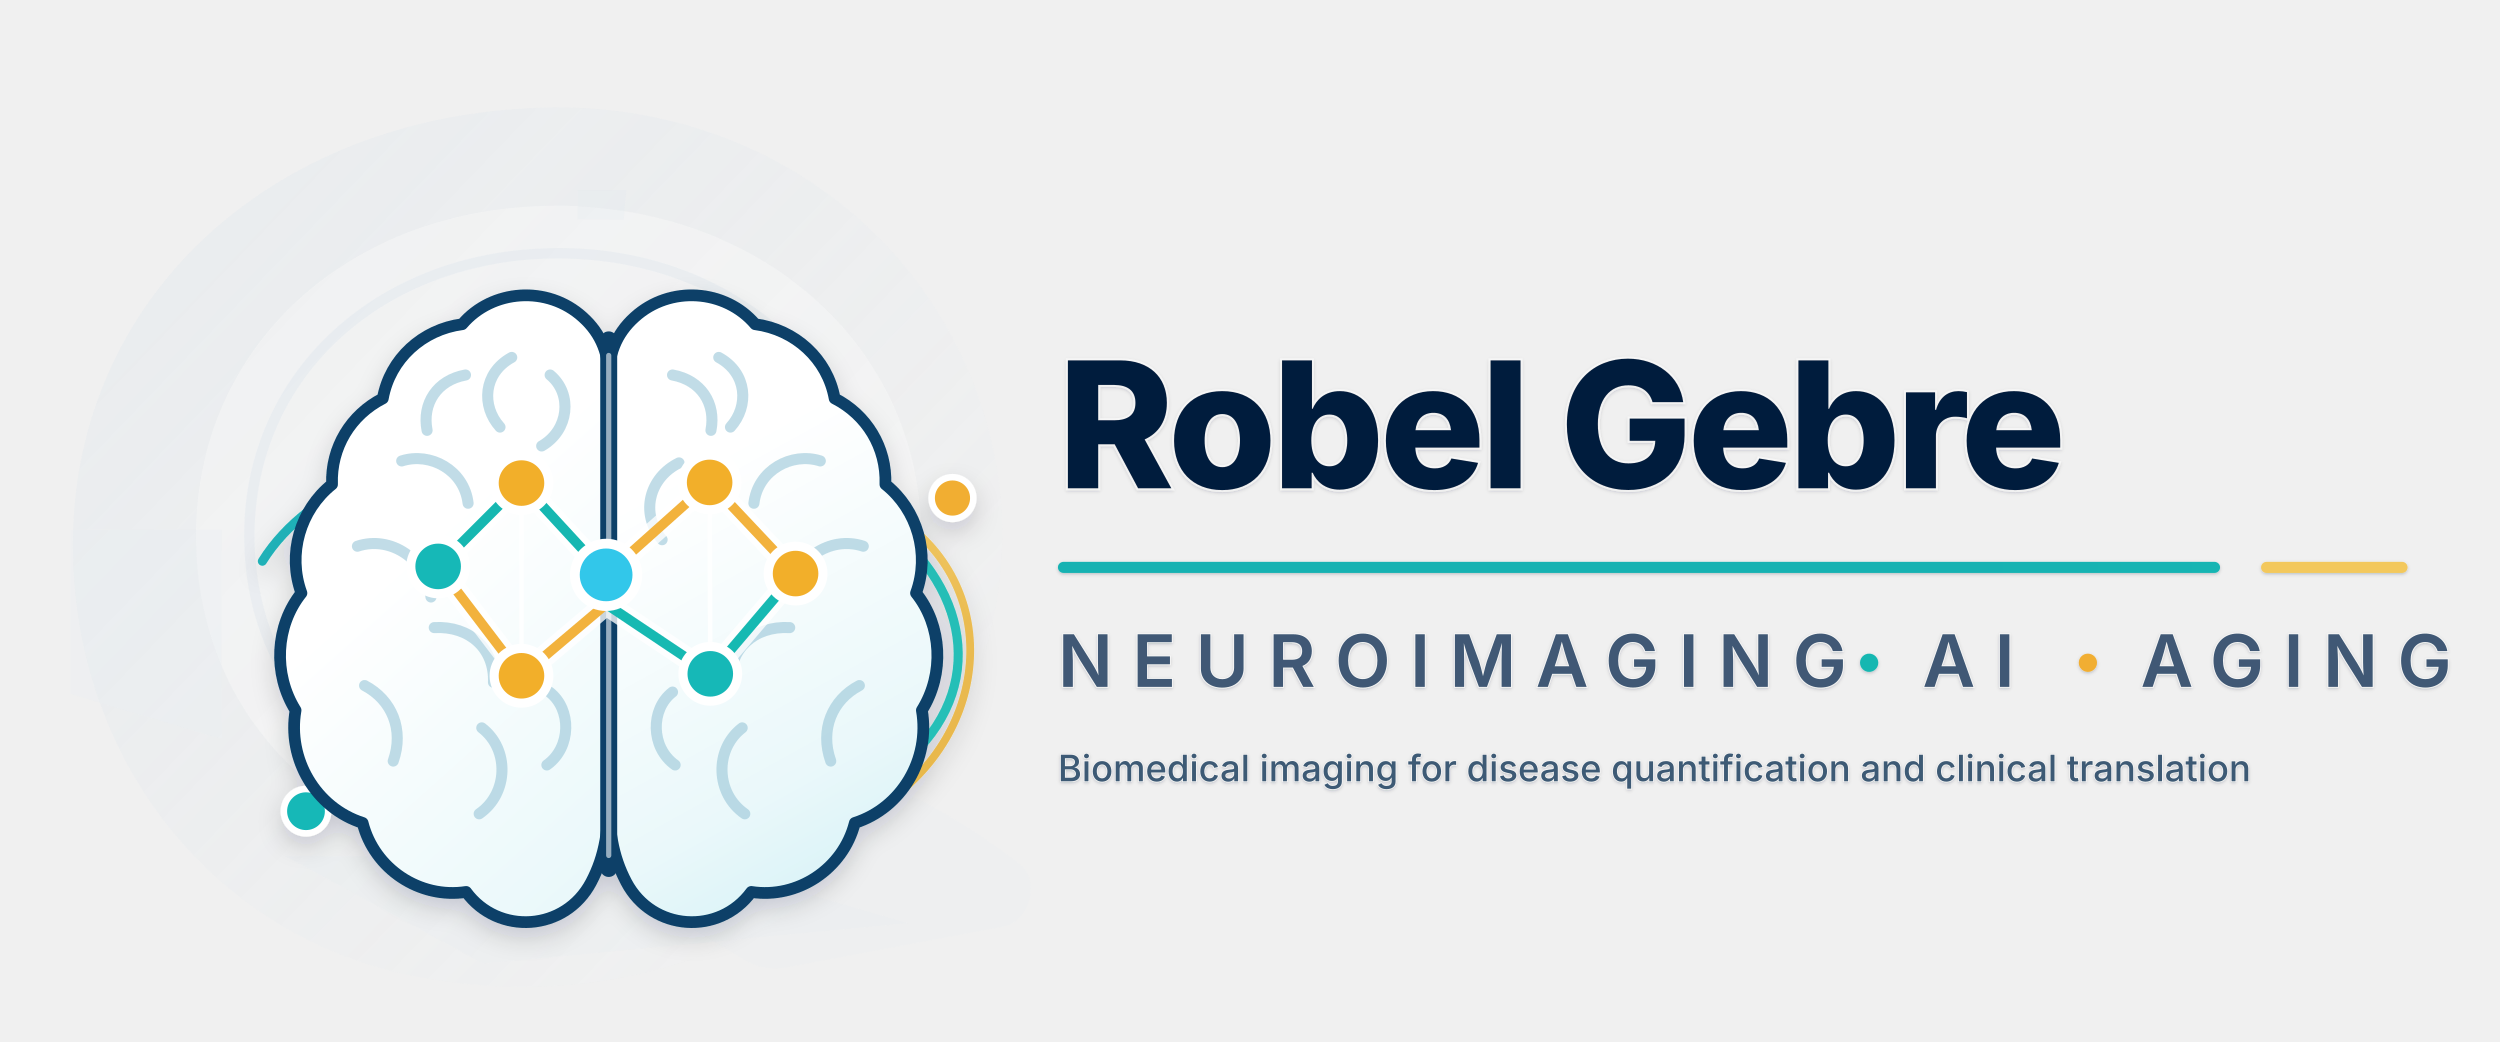
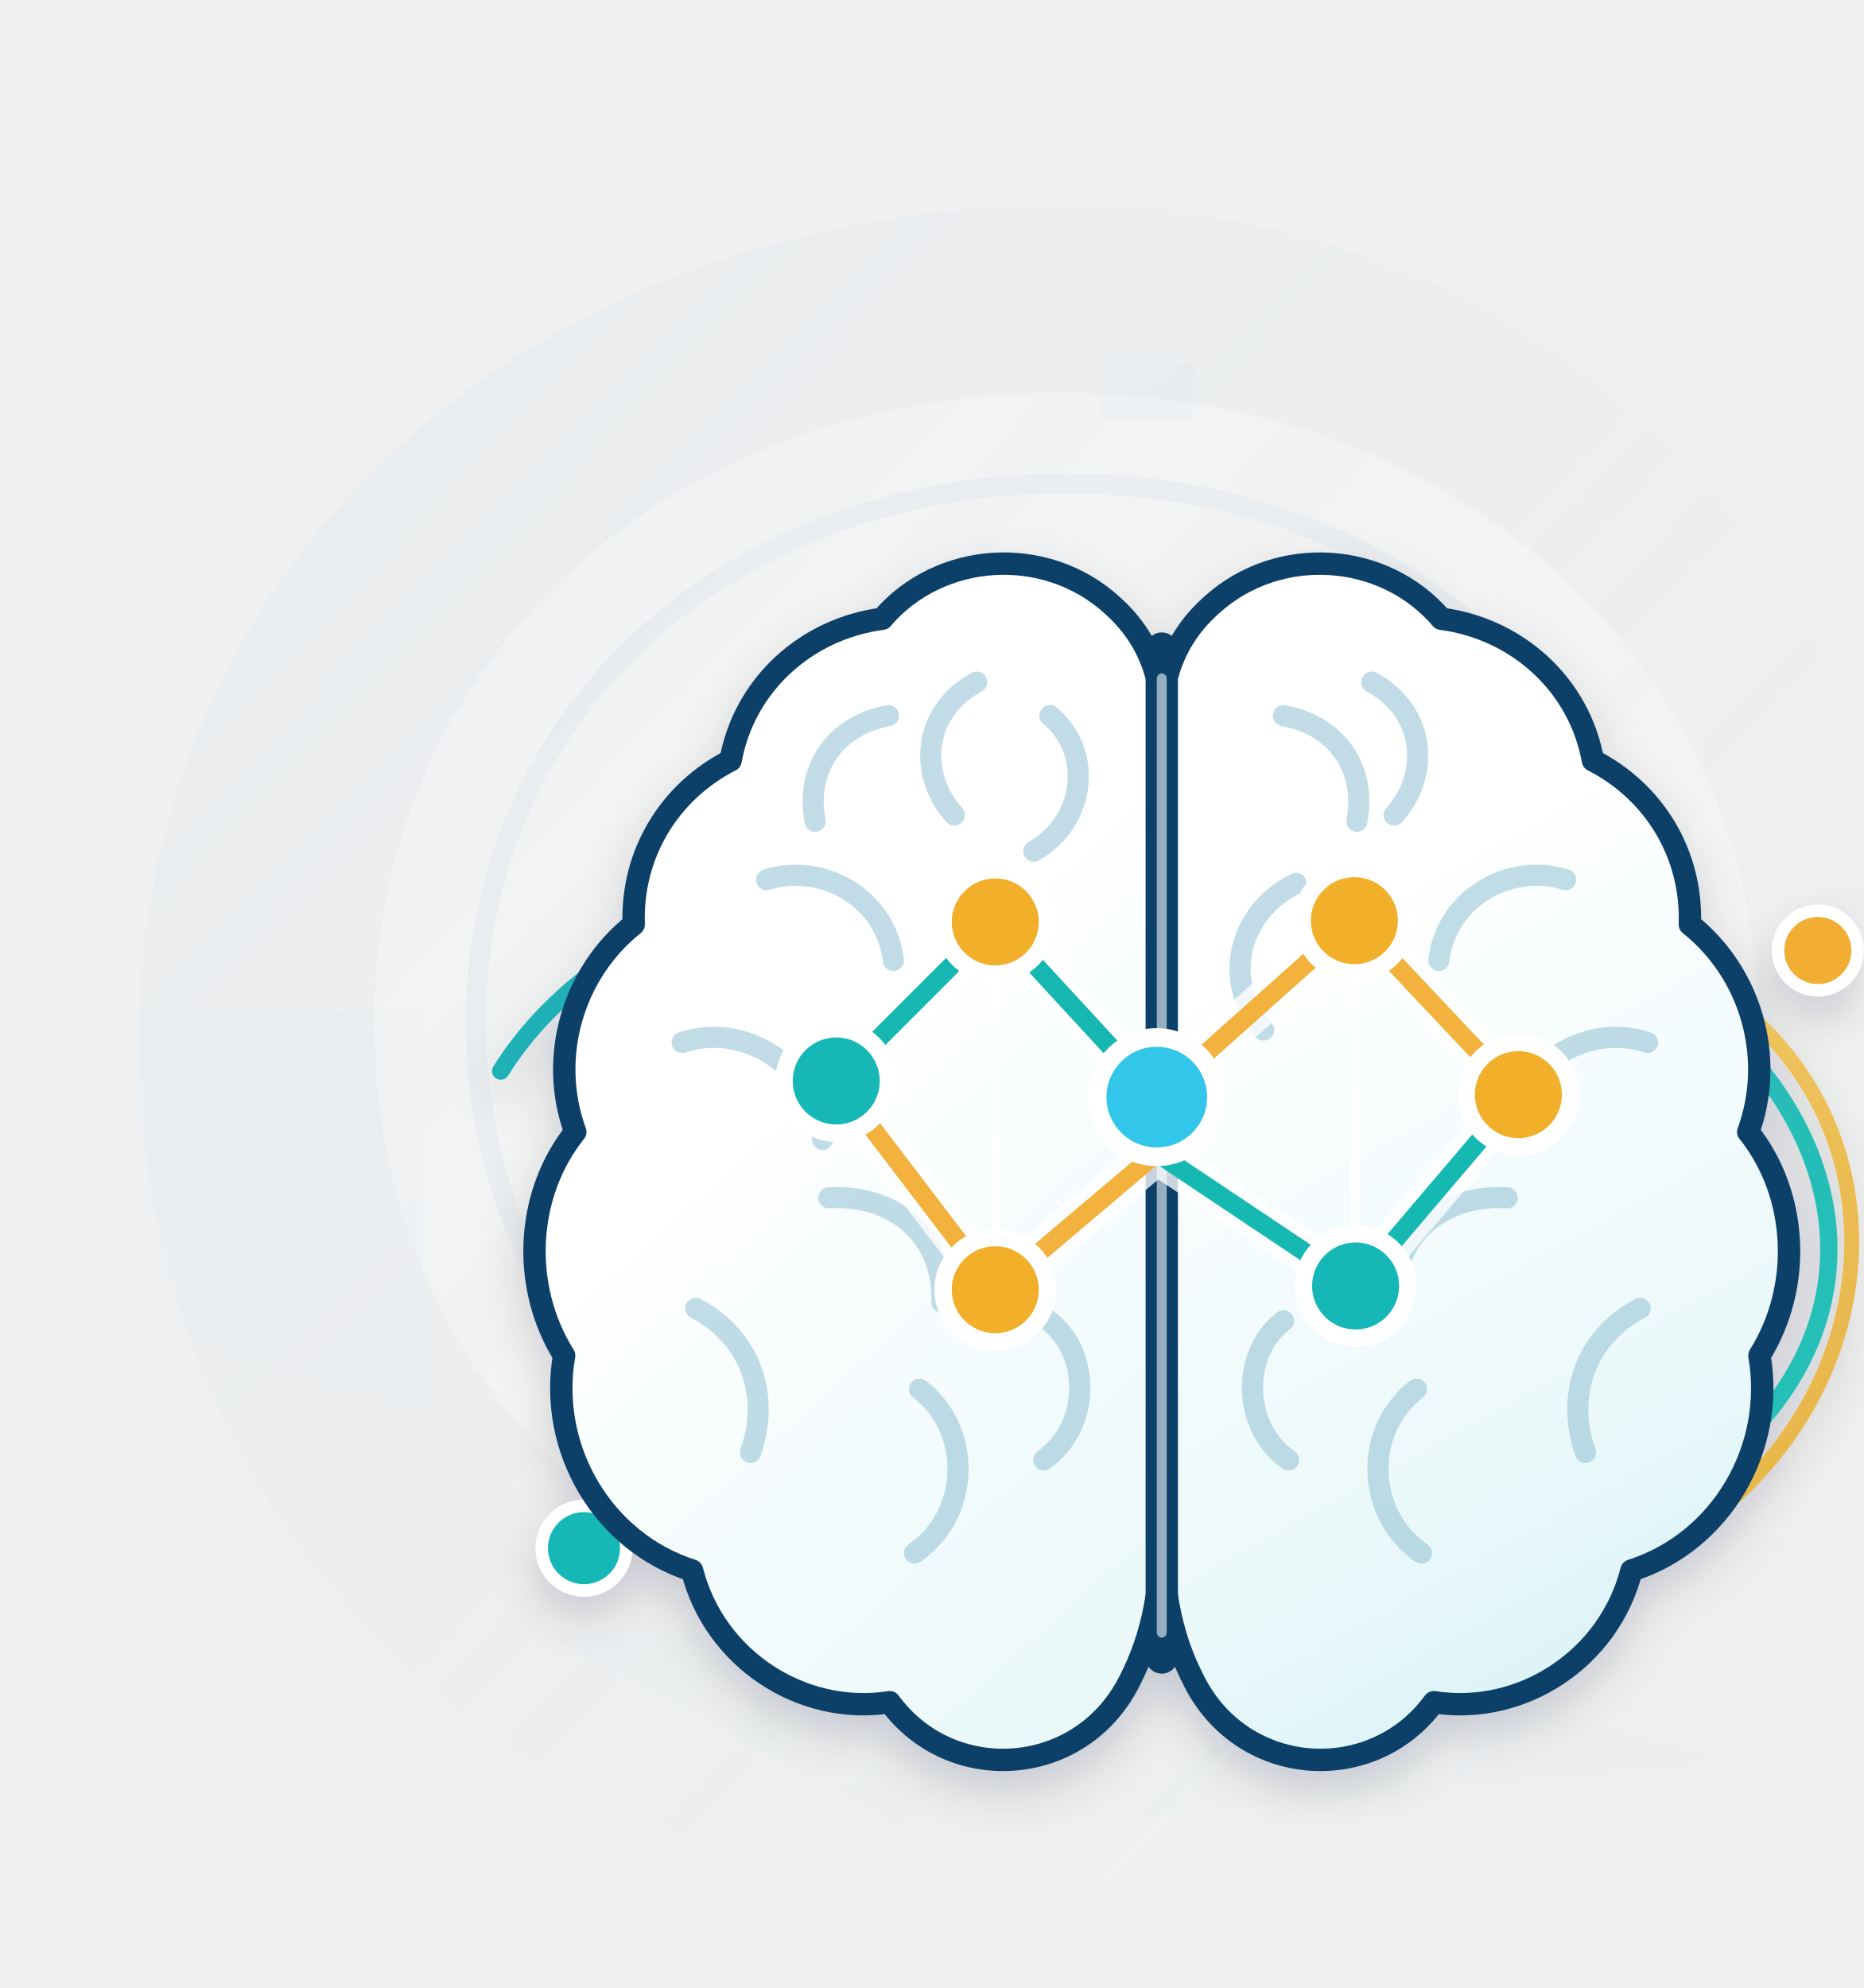
- <svg xmlns="http://www.w3.org/2000/svg" viewBox="0 0 3840 1600" role="img" aria-labelledby="title desc">
+ <svg xmlns="http://www.w3.org/2000/svg" viewBox="0 0 1500 1600" role="img" aria-labelledby="title desc">
  <defs>
    <linearGradient id="navyText" x1="1510" y1="450" x2="3450" y2="825" gradientUnits="userSpaceOnUse">
      <stop offset="0" stop-color="#061E3D" />
      <stop offset="1" stop-color="#0B315B" />
    </linearGradient>
    <linearGradient id="brainFill" x1="520" y1="420" x2="1180" y2="1160" gradientUnits="userSpaceOnUse">
      <stop offset="0" stop-color="#FFFFFF" />
      <stop offset="0.58" stop-color="#E9F8FA" />
      <stop offset="1" stop-color="#BFE9F2" />
    </linearGradient>
    <linearGradient id="brainFill2" x1="845" y1="420" x2="1270" y2="1190" gradientUnits="userSpaceOnUse">
      <stop offset="0" stop-color="#FFFFFF" />
      <stop offset="0.56" stop-color="#EAF8FA" />
      <stop offset="1" stop-color="#C7EDF5" />
    </linearGradient>
    <linearGradient id="tealLine" x1="1380" y1="870" x2="3405" y2="870" gradientUnits="userSpaceOnUse">
      <stop offset="0" stop-color="#17B2B2" />
      <stop offset="1" stop-color="#22C0B6" />
    </linearGradient>
    <linearGradient id="goldLine" x1="3415" y1="870" x2="3665" y2="870" gradientUnits="userSpaceOnUse">
      <stop offset="0" stop-color="#F3C85B" />
      <stop offset="1" stop-color="#F1A62A" />
    </linearGradient>
    <linearGradient id="scannerGrad" x1="92" y1="180" x2="1350" y2="1390" gradientUnits="userSpaceOnUse">
      <stop offset="0" stop-color="#B9D0E3" stop-opacity="0.34" />
      <stop offset="1" stop-color="#D8E6F1" stop-opacity="0.06" />
    </linearGradient>
    <linearGradient id="orbitTeal" x1="360" y1="650" x2="1290" y2="1010" gradientUnits="userSpaceOnUse">
      <stop offset="0" stop-color="#18AEB4" />
      <stop offset="1" stop-color="#22C1B6" />
    </linearGradient>
    <linearGradient id="orbitGold" x1="875" y1="590" x2="1450" y2="1008" gradientUnits="userSpaceOnUse">
      <stop offset="0" stop-color="#F3C85B" />
      <stop offset="1" stop-color="#E1A11C" />
    </linearGradient>
    <filter id="softShadow" x="-25%" y="-25%" width="150%" height="150%">
      <feDropShadow dx="0" dy="0" stdDeviation="18" flood-color="#FFFFFF" flood-opacity="0.82" />
      <feDropShadow dx="0" dy="16" stdDeviation="18" flood-color="#071E36" flood-opacity="0.16" />
    </filter>
    <filter id="textShadow" x="-8%" y="-14%" width="116%" height="140%">
      <feDropShadow dx="0" dy="0" stdDeviation="14" flood-color="#FFFFFF" flood-opacity="0.86" />
      <feDropShadow dx="0" dy="2" stdDeviation="3" flood-color="#08213D" flood-opacity="0.22" />
    </filter>
  </defs>
  <g opacity="0.42">
    <path d="M112 836 C112 452 428 166 858 165 C1192 166 1465 386 1528 701 C1569 909 1499 1129 1347 1292 C1173 1478 896 1556 620 1496 C328 1431 112 1170 112 836Z" fill="url(#scannerGrad)" />
    <path d="M301 823 C301 529 540 316 853 316 C1171 316 1415 533 1415 824 C1415 1119 1176 1328 853 1328 C533 1328 301 1119 301 823Z" fill="#FFFFFF" opacity="0.56" />
    <path d="M383 823 C383 571 589 389 858 389 C1126 389 1334 574 1334 823 C1334 1076 1127 1256 858 1256 C585 1256 383 1075 383 823Z" fill="none" stroke="#BFD3E5" stroke-width="16" opacity="0.38" />
    <path d="M535 823 C535 665 668 548 858 548 C1048 548 1182 665 1182 823 C1182 982 1048 1098 858 1098 C668 1098 535 982 535 823Z" fill="#DAEAF4" opacity="0.14" />
    <path d="M108 814 L340 814 L340 1135 L108 1066Z" fill="#D8E8F2" opacity="0.25" />
    <path d="M438 1315 L1042 1315 L1395 1418 L742 1480Z" fill="#D9E8F2" opacity="0.23" />
    <path d="M1018 1090 C1214 1131 1417 1209 1567 1328 C1598 1353 1582 1415 1542 1423 L1207 1486 C1185 1490 1162 1486 1143 1474 L807 1272 Z" fill="#D6E5EF" opacity="0.18" />
    <path d="M887 292 L962 292 L958 337 L887 337Z" fill="#C6DAEA" opacity="0.22" />
  </g>
  <g transform="translate(325 240)" filter="url(#softShadow)">
    <g fill="none" stroke-linecap="round" stroke-linejoin="round">
      <path d="M78 622 C224 388 748 384 1004 544 C1158 641 1196 805 1076 920 C895 1095 360 1046 128 810" stroke="url(#orbitTeal)" stroke-width="14" opacity="0.95" />
      <path d="M1032 542 C1210 639 1205 868 1045 986 C852 1130 388 1052 158 840" stroke="url(#orbitGold)" stroke-width="12" opacity="0.88" />
      <circle cx="1138" cy="525" r="32" fill="#F1AE30" stroke="#FFFFFF" stroke-width="10" />
      <circle cx="145" cy="1006" r="34" fill="#15B8B7" stroke="#FFFFFF" stroke-width="10" />
    </g>
    <g>
      <path d="M570 247 C516 198 431 204 385 258 C324 266 274 311 263 372 C214 397 183 447 185 504 C136 543 116 611 138 671 C98 721 94 795 129 851 C116 926 160 1001 232 1024 C250 1095 320 1141 391 1130 C440 1197 543 1191 583 1115 C604 1075 611 1035 611 962 L611 348 C611 305 599 273 570 247 Z" fill="url(#brainFill)" stroke="#073F68" stroke-width="18" stroke-linejoin="round" />
      <path d="M650 247 C704 198 789 204 835 258 C896 266 946 311 957 372 C1006 397 1037 447 1035 504 C1084 543 1104 611 1082 671 C1122 721 1126 795 1091 851 C1104 926 1060 1001 988 1024 C970 1095 900 1141 829 1130 C780 1197 677 1191 637 1115 C616 1075 609 1035 609 962 L609 348 C609 305 621 273 650 247 Z" fill="url(#brainFill2)" stroke="#073F68" stroke-width="18" stroke-linejoin="round" />
      <path d="M610 282 L610 1094" stroke="#073F68" stroke-width="26" stroke-linecap="round" />
      <path d="M610 306 L610 1074" stroke="#FFFFFF" stroke-width="8" stroke-linecap="round" opacity="0.58" />
    </g>
    <g fill="none" stroke="#9BC7D8" stroke-width="17" stroke-linecap="round" stroke-linejoin="round" opacity="0.62">
      <path d="M390 336 C346 344 323 380 331 421" />
      <path d="M461 309 C417 333 414 384 443 416" />
      <path d="M520 336 C555 365 549 421 507 445" />
      <path d="M292 468 C336 454 388 482 394 533" />
      <path d="M224 599 C275 582 331 619 337 677" />
      <path d="M342 724 C397 721 435 757 433 808" />
      <path d="M235 813 C277 835 296 881 279 929" />
      <path d="M415 878 C458 911 456 979 411 1010" />
      <path d="M519 823 C553 849 553 908 515 935" />
      <path d="M708 336 C752 344 775 380 767 421" />
      <path d="M779 309 C823 333 826 384 797 416" />
      <path d="M718 471 C673 493 657 548 692 589" />
      <path d="M935 468 C891 454 839 482 833 533" />
      <path d="M1001 599 C950 582 894 619 888 677" />
      <path d="M888 724 C833 721 795 757 797 808" />
      <path d="M995 813 C953 835 934 881 951 929" />
      <path d="M815 878 C772 911 774 979 819 1010" />
      <path d="M708 823 C674 849 674 908 712 935" />
    </g>
    <g stroke-linecap="round" stroke-linejoin="round">
      <path d="M348 630 L476 502 L606 643 L765 501 L897 641 L766 795 L606 688 L476 798 Z" fill="none" stroke="#FFFFFF" stroke-width="34" opacity="0.78" />
      <path d="M348 630 L476 502 L606 643" fill="none" stroke="#13B7B1" stroke-width="15" />
      <path d="M606 643 L765 501 L897 641" fill="none" stroke="#F2B23C" stroke-width="15" />
      <path d="M897 641 L766 795 L606 688" fill="none" stroke="#19B9B2" stroke-width="15" />
      <path d="M606 688 L476 798 L348 630" fill="none" stroke="#F2B23C" stroke-width="15" />
      <path d="M476 502 L476 798" stroke="#FFFFFF" stroke-width="7" opacity="0.85" />
      <path d="M765 501 L766 795" stroke="#FFFFFF" stroke-width="7" opacity="0.85" />
      <circle cx="348" cy="630" r="42" fill="#18B8B7" stroke="#FFFFFF" stroke-width="14" />
      <circle cx="476" cy="502" r="42" fill="#F2AF2C" stroke="#FFFFFF" stroke-width="14" />
      <circle cx="606" cy="643" r="48" fill="#31C7EA" stroke="#FFFFFF" stroke-width="15" />
      <circle cx="765" cy="501" r="42" fill="#F2AF2C" stroke="#FFFFFF" stroke-width="14" />
      <circle cx="897" cy="641" r="42" fill="#F2AF2C" stroke="#FFFFFF" stroke-width="14" />
      <circle cx="766" cy="795" r="42" fill="#18B8B7" stroke="#FFFFFF" stroke-width="14" />
      <circle cx="476" cy="798" r="42" fill="#F2AF2C" stroke="#FFFFFF" stroke-width="14" />
    </g>
  </g>
  <g transform="translate(1625 465)" filter="url(#textShadow)">
    <text x="0" y="285" font-family="Inter, Segoe UI, Helvetica Neue, Arial, sans-serif" font-size="270" font-weight="800" letter-spacing="-7" fill="url(#navyText)" stroke="#FFFFFF" stroke-opacity="0.55" stroke-width="6" paint-order="stroke fill">Robel Gebre</text>
    <rect x="0" y="398" width="1785" height="17" rx="8.5" fill="url(#tealLine)" />
    <rect x="1848" y="398" width="225" height="17" rx="8.5" fill="url(#goldLine)" />
    <text x="0" y="590" font-family="Inter, Segoe UI, Helvetica Neue, Arial, sans-serif" font-size="111" font-weight="600" letter-spacing="30" fill="#3F5874" stroke="#FFFFFF" stroke-opacity="0.65" stroke-width="2.5" paint-order="stroke fill">NEUROIMAGING</text>
    <circle cx="1246" cy="553" r="14" fill="#13B7B1" />
    <text x="1328" y="590" font-family="Inter, Segoe UI, Helvetica Neue, Arial, sans-serif" font-size="111" font-weight="600" letter-spacing="30" fill="#3F5874" stroke="#FFFFFF" stroke-opacity="0.65" stroke-width="2.5" paint-order="stroke fill">AI</text>
    <circle cx="1582" cy="553" r="14" fill="#F1AE30" />
    <text x="1663" y="590" font-family="Inter, Segoe UI, Helvetica Neue, Arial, sans-serif" font-size="111" font-weight="600" letter-spacing="30" fill="#3F5874" stroke="#FFFFFF" stroke-opacity="0.65" stroke-width="2.5" paint-order="stroke fill">AGING</text>
    <text x="0" y="735" font-family="Inter, Segoe UI, Helvetica Neue, Arial, sans-serif" font-size="56" font-weight="450" fill="#3E5A74" stroke="#FFFFFF" stroke-opacity="0.72" stroke-width="1.8" paint-order="stroke fill">Biomedical imaging for disease quantification and clinical translation</text>
  </g>
</svg>
